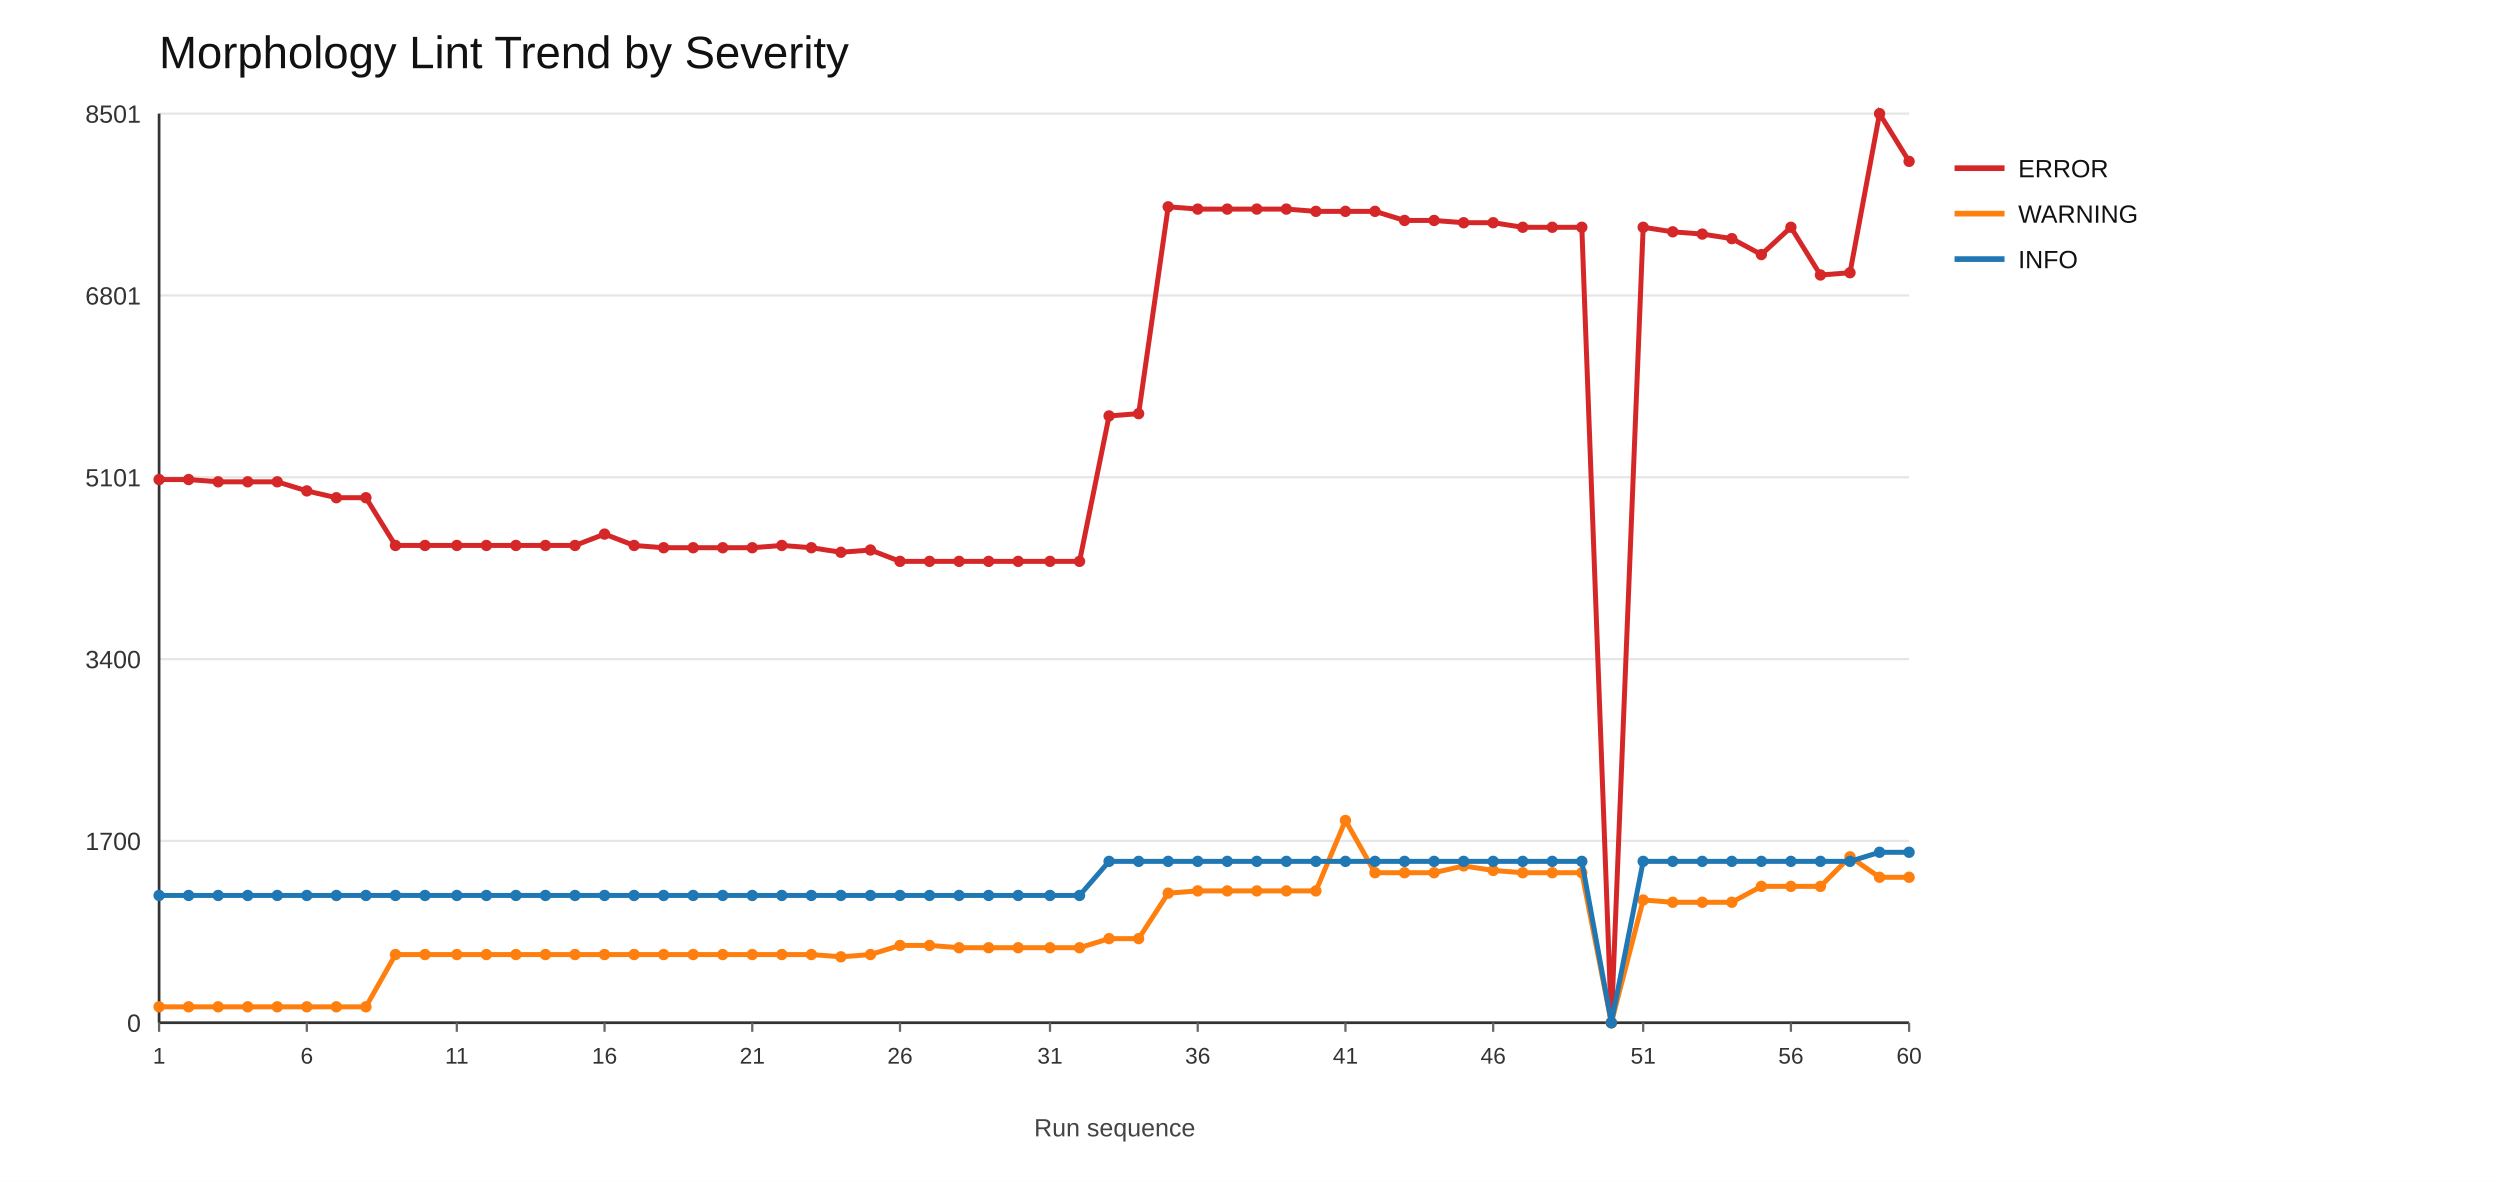
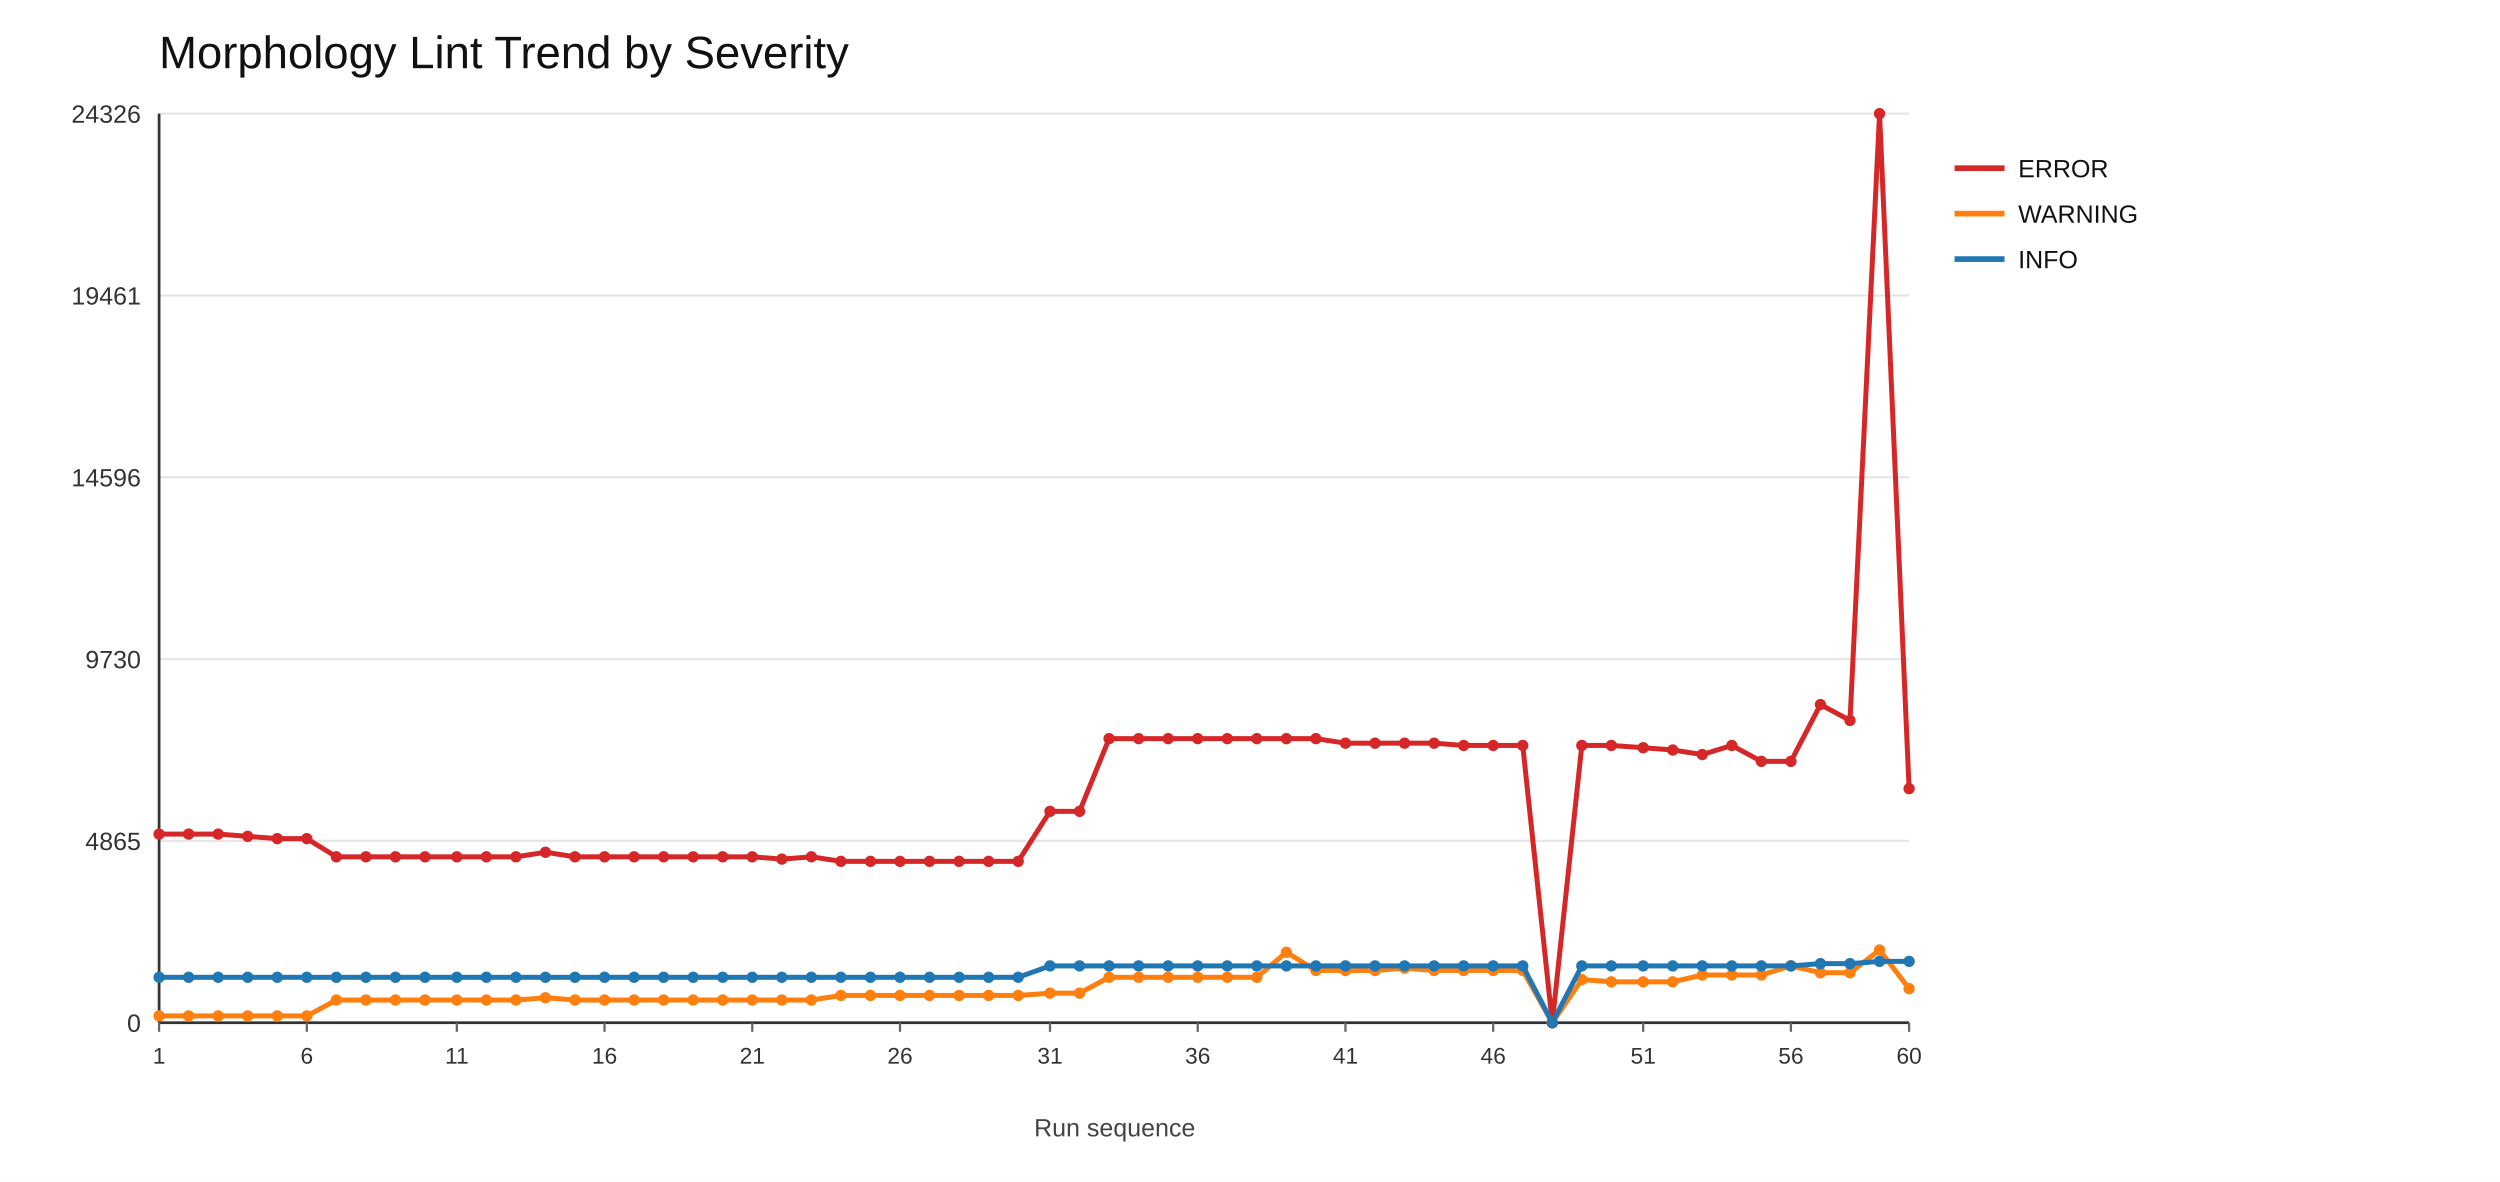
<svg xmlns="http://www.w3.org/2000/svg" width="1100" height="520">
  <rect x="0" y="0" width="1100" height="520" fill="#ffffff" />
  <text x="70" y="30" font-size="20" font-family="Arial" fill="#111">Morphology Lint Trend by Severity</text>
  <line x1="70" y1="450" x2="840" y2="450" stroke="#e6e6e6" stroke-width="1" />
  <text x="62" y="454" font-size="11" font-family="Arial" fill="#333" text-anchor="end">0</text>
  <line x1="70" y1="370" x2="840" y2="370" stroke="#e6e6e6" stroke-width="1" />
-   <text x="62" y="374" font-size="11" font-family="Arial" fill="#333" text-anchor="end">1700</text>
+   <text x="62" y="374" font-size="11" font-family="Arial" fill="#333" text-anchor="end">4865</text>
  <line x1="70" y1="290" x2="840" y2="290" stroke="#e6e6e6" stroke-width="1" />
-   <text x="62" y="294" font-size="11" font-family="Arial" fill="#333" text-anchor="end">3400</text>
+   <text x="62" y="294" font-size="11" font-family="Arial" fill="#333" text-anchor="end">9730</text>
  <line x1="70" y1="210" x2="840" y2="210" stroke="#e6e6e6" stroke-width="1" />
-   <text x="62" y="214" font-size="11" font-family="Arial" fill="#333" text-anchor="end">5101</text>
+   <text x="62" y="214" font-size="11" font-family="Arial" fill="#333" text-anchor="end">14596</text>
  <line x1="70" y1="130" x2="840" y2="130" stroke="#e6e6e6" stroke-width="1" />
-   <text x="62" y="134" font-size="11" font-family="Arial" fill="#333" text-anchor="end">6801</text>
+   <text x="62" y="134" font-size="11" font-family="Arial" fill="#333" text-anchor="end">19461</text>
  <line x1="70" y1="50" x2="840" y2="50" stroke="#e6e6e6" stroke-width="1" />
-   <text x="62" y="54" font-size="11" font-family="Arial" fill="#333" text-anchor="end">8501</text>
+   <text x="62" y="54" font-size="11" font-family="Arial" fill="#333" text-anchor="end">24326</text>
  <line x1="70" y1="450" x2="840" y2="450" stroke="#333" stroke-width="1.2" />
  <line x1="70" y1="50" x2="70" y2="450" stroke="#333" stroke-width="1.2" />
  <line x1="70" y1="450" x2="70" y2="454" stroke="#666" stroke-width="1" />
  <text x="70" y="468" font-size="10" font-family="Arial" fill="#333" text-anchor="middle">1</text>
  <line x1="135" y1="450" x2="135" y2="454" stroke="#666" stroke-width="1" />
  <text x="135" y="468" font-size="10" font-family="Arial" fill="#333" text-anchor="middle">6</text>
  <line x1="201" y1="450" x2="201" y2="454" stroke="#666" stroke-width="1" />
  <text x="201" y="468" font-size="10" font-family="Arial" fill="#333" text-anchor="middle">11</text>
  <line x1="266" y1="450" x2="266" y2="454" stroke="#666" stroke-width="1" />
  <text x="266" y="468" font-size="10" font-family="Arial" fill="#333" text-anchor="middle">16</text>
  <line x1="331" y1="450" x2="331" y2="454" stroke="#666" stroke-width="1" />
  <text x="331" y="468" font-size="10" font-family="Arial" fill="#333" text-anchor="middle">21</text>
  <line x1="396" y1="450" x2="396" y2="454" stroke="#666" stroke-width="1" />
  <text x="396" y="468" font-size="10" font-family="Arial" fill="#333" text-anchor="middle">26</text>
  <line x1="462" y1="450" x2="462" y2="454" stroke="#666" stroke-width="1" />
  <text x="462" y="468" font-size="10" font-family="Arial" fill="#333" text-anchor="middle">31</text>
  <line x1="527" y1="450" x2="527" y2="454" stroke="#666" stroke-width="1" />
  <text x="527" y="468" font-size="10" font-family="Arial" fill="#333" text-anchor="middle">36</text>
  <line x1="592" y1="450" x2="592" y2="454" stroke="#666" stroke-width="1" />
  <text x="592" y="468" font-size="10" font-family="Arial" fill="#333" text-anchor="middle">41</text>
  <line x1="657" y1="450" x2="657" y2="454" stroke="#666" stroke-width="1" />
  <text x="657" y="468" font-size="10" font-family="Arial" fill="#333" text-anchor="middle">46</text>
  <line x1="723" y1="450" x2="723" y2="454" stroke="#666" stroke-width="1" />
  <text x="723" y="468" font-size="10" font-family="Arial" fill="#333" text-anchor="middle">51</text>
  <line x1="788" y1="450" x2="788" y2="454" stroke="#666" stroke-width="1" />
  <text x="788" y="468" font-size="10" font-family="Arial" fill="#333" text-anchor="middle">56</text>
  <line x1="840" y1="450" x2="840" y2="454" stroke="#666" stroke-width="1" />
  <text x="840" y="468" font-size="10" font-family="Arial" fill="#333" text-anchor="middle">60</text>
-   <polyline fill="none" stroke="#d62728" stroke-width="2.2" points="70,211 83,211 96,212 109,212 122,212 135,216 148,219 161,219 174,240 187,240 201,240 214,240 227,240 240,240 253,240 266,235 279,240 292,241 305,241 318,241 331,241 344,240 357,241 370,243 383,242 396,247 409,247 422,247 435,247 448,247 462,247 475,247 488,183 501,182 514,91 527,92 540,92 553,92 566,92 579,93 592,93 605,93 618,97 631,97 644,98 657,98 670,100 683,100 696,100 709,450 723,100 736,102 749,103 762,105 775,112 788,100 801,121 814,120 827,50 840,71" />
-   <circle cx="70" cy="211" r="2.5" fill="#d62728" />
-   <circle cx="83" cy="211" r="2.5" fill="#d62728" />
-   <circle cx="96" cy="212" r="2.5" fill="#d62728" />
-   <circle cx="109" cy="212" r="2.5" fill="#d62728" />
-   <circle cx="122" cy="212" r="2.5" fill="#d62728" />
-   <circle cx="135" cy="216" r="2.5" fill="#d62728" />
-   <circle cx="148" cy="219" r="2.5" fill="#d62728" />
-   <circle cx="161" cy="219" r="2.5" fill="#d62728" />
-   <circle cx="174" cy="240" r="2.5" fill="#d62728" />
-   <circle cx="187" cy="240" r="2.5" fill="#d62728" />
-   <circle cx="201" cy="240" r="2.5" fill="#d62728" />
-   <circle cx="214" cy="240" r="2.5" fill="#d62728" />
-   <circle cx="227" cy="240" r="2.5" fill="#d62728" />
-   <circle cx="240" cy="240" r="2.5" fill="#d62728" />
-   <circle cx="253" cy="240" r="2.5" fill="#d62728" />
-   <circle cx="266" cy="235" r="2.5" fill="#d62728" />
-   <circle cx="279" cy="240" r="2.5" fill="#d62728" />
-   <circle cx="292" cy="241" r="2.5" fill="#d62728" />
-   <circle cx="305" cy="241" r="2.5" fill="#d62728" />
-   <circle cx="318" cy="241" r="2.5" fill="#d62728" />
-   <circle cx="331" cy="241" r="2.5" fill="#d62728" />
-   <circle cx="344" cy="240" r="2.5" fill="#d62728" />
-   <circle cx="357" cy="241" r="2.5" fill="#d62728" />
-   <circle cx="370" cy="243" r="2.5" fill="#d62728" />
-   <circle cx="383" cy="242" r="2.5" fill="#d62728" />
-   <circle cx="396" cy="247" r="2.5" fill="#d62728" />
-   <circle cx="409" cy="247" r="2.5" fill="#d62728" />
-   <circle cx="422" cy="247" r="2.5" fill="#d62728" />
-   <circle cx="435" cy="247" r="2.5" fill="#d62728" />
-   <circle cx="448" cy="247" r="2.5" fill="#d62728" />
-   <circle cx="462" cy="247" r="2.5" fill="#d62728" />
-   <circle cx="475" cy="247" r="2.5" fill="#d62728" />
-   <circle cx="488" cy="183" r="2.5" fill="#d62728" />
-   <circle cx="501" cy="182" r="2.5" fill="#d62728" />
-   <circle cx="514" cy="91" r="2.5" fill="#d62728" />
-   <circle cx="527" cy="92" r="2.5" fill="#d62728" />
-   <circle cx="540" cy="92" r="2.5" fill="#d62728" />
-   <circle cx="553" cy="92" r="2.5" fill="#d62728" />
-   <circle cx="566" cy="92" r="2.5" fill="#d62728" />
-   <circle cx="579" cy="93" r="2.5" fill="#d62728" />
-   <circle cx="592" cy="93" r="2.5" fill="#d62728" />
-   <circle cx="605" cy="93" r="2.5" fill="#d62728" />
-   <circle cx="618" cy="97" r="2.5" fill="#d62728" />
-   <circle cx="631" cy="97" r="2.5" fill="#d62728" />
-   <circle cx="644" cy="98" r="2.5" fill="#d62728" />
-   <circle cx="657" cy="98" r="2.5" fill="#d62728" />
-   <circle cx="670" cy="100" r="2.5" fill="#d62728" />
-   <circle cx="683" cy="100" r="2.5" fill="#d62728" />
-   <circle cx="696" cy="100" r="2.5" fill="#d62728" />
-   <circle cx="709" cy="450" r="2.5" fill="#d62728" />
-   <circle cx="723" cy="100" r="2.5" fill="#d62728" />
-   <circle cx="736" cy="102" r="2.5" fill="#d62728" />
-   <circle cx="749" cy="103" r="2.5" fill="#d62728" />
-   <circle cx="762" cy="105" r="2.5" fill="#d62728" />
-   <circle cx="775" cy="112" r="2.5" fill="#d62728" />
-   <circle cx="788" cy="100" r="2.5" fill="#d62728" />
-   <circle cx="801" cy="121" r="2.5" fill="#d62728" />
-   <circle cx="814" cy="120" r="2.5" fill="#d62728" />
+   <polyline fill="none" stroke="#d62728" stroke-width="2.2" points="70,367 83,367 96,367 109,368 122,369 135,369 148,377 161,377 174,377 187,377 201,377 214,377 227,377 240,375 253,377 266,377 279,377 292,377 305,377 318,377 331,377 344,378 357,377 370,379 383,379 396,379 409,379 422,379 435,379 448,379 462,357 475,357 488,325 501,325 514,325 527,325 540,325 553,325 566,325 579,325 592,327 605,327 618,327 631,327 644,328 657,328 670,328 683,450 696,328 709,328 723,329 736,330 749,332 762,328 775,335 788,335 801,310 814,317 827,50 840,347" />
+   <circle cx="70" cy="367" r="2.5" fill="#d62728" />
+   <circle cx="83" cy="367" r="2.5" fill="#d62728" />
+   <circle cx="96" cy="367" r="2.5" fill="#d62728" />
+   <circle cx="109" cy="368" r="2.5" fill="#d62728" />
+   <circle cx="122" cy="369" r="2.5" fill="#d62728" />
+   <circle cx="135" cy="369" r="2.5" fill="#d62728" />
+   <circle cx="148" cy="377" r="2.5" fill="#d62728" />
+   <circle cx="161" cy="377" r="2.5" fill="#d62728" />
+   <circle cx="174" cy="377" r="2.5" fill="#d62728" />
+   <circle cx="187" cy="377" r="2.5" fill="#d62728" />
+   <circle cx="201" cy="377" r="2.5" fill="#d62728" />
+   <circle cx="214" cy="377" r="2.5" fill="#d62728" />
+   <circle cx="227" cy="377" r="2.5" fill="#d62728" />
+   <circle cx="240" cy="375" r="2.5" fill="#d62728" />
+   <circle cx="253" cy="377" r="2.5" fill="#d62728" />
+   <circle cx="266" cy="377" r="2.5" fill="#d62728" />
+   <circle cx="279" cy="377" r="2.5" fill="#d62728" />
+   <circle cx="292" cy="377" r="2.5" fill="#d62728" />
+   <circle cx="305" cy="377" r="2.5" fill="#d62728" />
+   <circle cx="318" cy="377" r="2.5" fill="#d62728" />
+   <circle cx="331" cy="377" r="2.5" fill="#d62728" />
+   <circle cx="344" cy="378" r="2.5" fill="#d62728" />
+   <circle cx="357" cy="377" r="2.5" fill="#d62728" />
+   <circle cx="370" cy="379" r="2.5" fill="#d62728" />
+   <circle cx="383" cy="379" r="2.5" fill="#d62728" />
+   <circle cx="396" cy="379" r="2.5" fill="#d62728" />
+   <circle cx="409" cy="379" r="2.5" fill="#d62728" />
+   <circle cx="422" cy="379" r="2.5" fill="#d62728" />
+   <circle cx="435" cy="379" r="2.5" fill="#d62728" />
+   <circle cx="448" cy="379" r="2.5" fill="#d62728" />
+   <circle cx="462" cy="357" r="2.5" fill="#d62728" />
+   <circle cx="475" cy="357" r="2.5" fill="#d62728" />
+   <circle cx="488" cy="325" r="2.5" fill="#d62728" />
+   <circle cx="501" cy="325" r="2.5" fill="#d62728" />
+   <circle cx="514" cy="325" r="2.5" fill="#d62728" />
+   <circle cx="527" cy="325" r="2.5" fill="#d62728" />
+   <circle cx="540" cy="325" r="2.5" fill="#d62728" />
+   <circle cx="553" cy="325" r="2.5" fill="#d62728" />
+   <circle cx="566" cy="325" r="2.5" fill="#d62728" />
+   <circle cx="579" cy="325" r="2.5" fill="#d62728" />
+   <circle cx="592" cy="327" r="2.5" fill="#d62728" />
+   <circle cx="605" cy="327" r="2.5" fill="#d62728" />
+   <circle cx="618" cy="327" r="2.5" fill="#d62728" />
+   <circle cx="631" cy="327" r="2.5" fill="#d62728" />
+   <circle cx="644" cy="328" r="2.5" fill="#d62728" />
+   <circle cx="657" cy="328" r="2.5" fill="#d62728" />
+   <circle cx="670" cy="328" r="2.5" fill="#d62728" />
+   <circle cx="683" cy="450" r="2.5" fill="#d62728" />
+   <circle cx="696" cy="328" r="2.5" fill="#d62728" />
+   <circle cx="709" cy="328" r="2.5" fill="#d62728" />
+   <circle cx="723" cy="329" r="2.5" fill="#d62728" />
+   <circle cx="736" cy="330" r="2.5" fill="#d62728" />
+   <circle cx="749" cy="332" r="2.5" fill="#d62728" />
+   <circle cx="762" cy="328" r="2.5" fill="#d62728" />
+   <circle cx="775" cy="335" r="2.5" fill="#d62728" />
+   <circle cx="788" cy="335" r="2.5" fill="#d62728" />
+   <circle cx="801" cy="310" r="2.5" fill="#d62728" />
+   <circle cx="814" cy="317" r="2.5" fill="#d62728" />
  <circle cx="827" cy="50" r="2.5" fill="#d62728" />
-   <circle cx="840" cy="71" r="2.5" fill="#d62728" />
+   <circle cx="840" cy="347" r="2.5" fill="#d62728" />
  <line x1="860" y1="74" x2="882" y2="74" stroke="#d62728" stroke-width="2.5" />
  <text x="888" y="78" font-size="11" font-family="Arial" fill="#111">ERROR</text>
-   <polyline fill="none" stroke="#ff7f0e" stroke-width="2.2" points="70,443 83,443 96,443 109,443 122,443 135,443 148,443 161,443 174,420 187,420 201,420 214,420 227,420 240,420 253,420 266,420 279,420 292,420 305,420 318,420 331,420 344,420 357,420 370,421 383,420 396,416 409,416 422,417 435,417 448,417 462,417 475,417 488,413 501,413 514,393 527,392 540,392 553,392 566,392 579,392 592,361 605,384 618,384 631,384 644,381 657,383 670,384 683,384 696,384 709,450 723,396 736,397 749,397 762,397 775,390 788,390 801,390 814,377 827,386 840,386" />
-   <circle cx="70" cy="443" r="2.5" fill="#ff7f0e" />
-   <circle cx="83" cy="443" r="2.5" fill="#ff7f0e" />
-   <circle cx="96" cy="443" r="2.5" fill="#ff7f0e" />
-   <circle cx="109" cy="443" r="2.5" fill="#ff7f0e" />
-   <circle cx="122" cy="443" r="2.5" fill="#ff7f0e" />
-   <circle cx="135" cy="443" r="2.5" fill="#ff7f0e" />
-   <circle cx="148" cy="443" r="2.5" fill="#ff7f0e" />
-   <circle cx="161" cy="443" r="2.5" fill="#ff7f0e" />
-   <circle cx="174" cy="420" r="2.5" fill="#ff7f0e" />
-   <circle cx="187" cy="420" r="2.5" fill="#ff7f0e" />
-   <circle cx="201" cy="420" r="2.5" fill="#ff7f0e" />
-   <circle cx="214" cy="420" r="2.5" fill="#ff7f0e" />
-   <circle cx="227" cy="420" r="2.5" fill="#ff7f0e" />
-   <circle cx="240" cy="420" r="2.5" fill="#ff7f0e" />
-   <circle cx="253" cy="420" r="2.5" fill="#ff7f0e" />
-   <circle cx="266" cy="420" r="2.5" fill="#ff7f0e" />
-   <circle cx="279" cy="420" r="2.5" fill="#ff7f0e" />
-   <circle cx="292" cy="420" r="2.5" fill="#ff7f0e" />
-   <circle cx="305" cy="420" r="2.5" fill="#ff7f0e" />
-   <circle cx="318" cy="420" r="2.5" fill="#ff7f0e" />
-   <circle cx="331" cy="420" r="2.5" fill="#ff7f0e" />
-   <circle cx="344" cy="420" r="2.5" fill="#ff7f0e" />
-   <circle cx="357" cy="420" r="2.5" fill="#ff7f0e" />
-   <circle cx="370" cy="421" r="2.5" fill="#ff7f0e" />
-   <circle cx="383" cy="420" r="2.5" fill="#ff7f0e" />
-   <circle cx="396" cy="416" r="2.5" fill="#ff7f0e" />
-   <circle cx="409" cy="416" r="2.5" fill="#ff7f0e" />
-   <circle cx="422" cy="417" r="2.5" fill="#ff7f0e" />
-   <circle cx="435" cy="417" r="2.5" fill="#ff7f0e" />
-   <circle cx="448" cy="417" r="2.5" fill="#ff7f0e" />
-   <circle cx="462" cy="417" r="2.5" fill="#ff7f0e" />
-   <circle cx="475" cy="417" r="2.5" fill="#ff7f0e" />
-   <circle cx="488" cy="413" r="2.5" fill="#ff7f0e" />
-   <circle cx="501" cy="413" r="2.5" fill="#ff7f0e" />
-   <circle cx="514" cy="393" r="2.5" fill="#ff7f0e" />
-   <circle cx="527" cy="392" r="2.5" fill="#ff7f0e" />
-   <circle cx="540" cy="392" r="2.5" fill="#ff7f0e" />
-   <circle cx="553" cy="392" r="2.5" fill="#ff7f0e" />
-   <circle cx="566" cy="392" r="2.5" fill="#ff7f0e" />
-   <circle cx="579" cy="392" r="2.5" fill="#ff7f0e" />
-   <circle cx="592" cy="361" r="2.5" fill="#ff7f0e" />
-   <circle cx="605" cy="384" r="2.5" fill="#ff7f0e" />
-   <circle cx="618" cy="384" r="2.5" fill="#ff7f0e" />
-   <circle cx="631" cy="384" r="2.5" fill="#ff7f0e" />
-   <circle cx="644" cy="381" r="2.5" fill="#ff7f0e" />
-   <circle cx="657" cy="383" r="2.5" fill="#ff7f0e" />
-   <circle cx="670" cy="384" r="2.5" fill="#ff7f0e" />
-   <circle cx="683" cy="384" r="2.5" fill="#ff7f0e" />
-   <circle cx="696" cy="384" r="2.5" fill="#ff7f0e" />
-   <circle cx="709" cy="450" r="2.5" fill="#ff7f0e" />
-   <circle cx="723" cy="396" r="2.5" fill="#ff7f0e" />
-   <circle cx="736" cy="397" r="2.5" fill="#ff7f0e" />
-   <circle cx="749" cy="397" r="2.5" fill="#ff7f0e" />
-   <circle cx="762" cy="397" r="2.5" fill="#ff7f0e" />
-   <circle cx="775" cy="390" r="2.5" fill="#ff7f0e" />
-   <circle cx="788" cy="390" r="2.5" fill="#ff7f0e" />
-   <circle cx="801" cy="390" r="2.5" fill="#ff7f0e" />
-   <circle cx="814" cy="377" r="2.5" fill="#ff7f0e" />
-   <circle cx="827" cy="386" r="2.5" fill="#ff7f0e" />
-   <circle cx="840" cy="386" r="2.5" fill="#ff7f0e" />
+   <polyline fill="none" stroke="#ff7f0e" stroke-width="2.2" points="70,447 83,447 96,447 109,447 122,447 135,447 148,440 161,440 174,440 187,440 201,440 214,440 227,440 240,439 253,440 266,440 279,440 292,440 305,440 318,440 331,440 344,440 357,440 370,438 383,438 396,438 409,438 422,438 435,438 448,438 462,437 475,437 488,430 501,430 514,430 527,430 540,430 553,430 566,419 579,427 592,427 605,427 618,426 631,427 644,427 657,427 670,427 683,450 696,431 709,432 723,432 736,432 749,429 762,429 775,429 788,425 801,428 814,428 827,418 840,435" />
+   <circle cx="70" cy="447" r="2.5" fill="#ff7f0e" />
+   <circle cx="83" cy="447" r="2.5" fill="#ff7f0e" />
+   <circle cx="96" cy="447" r="2.5" fill="#ff7f0e" />
+   <circle cx="109" cy="447" r="2.5" fill="#ff7f0e" />
+   <circle cx="122" cy="447" r="2.5" fill="#ff7f0e" />
+   <circle cx="135" cy="447" r="2.5" fill="#ff7f0e" />
+   <circle cx="148" cy="440" r="2.5" fill="#ff7f0e" />
+   <circle cx="161" cy="440" r="2.5" fill="#ff7f0e" />
+   <circle cx="174" cy="440" r="2.5" fill="#ff7f0e" />
+   <circle cx="187" cy="440" r="2.5" fill="#ff7f0e" />
+   <circle cx="201" cy="440" r="2.5" fill="#ff7f0e" />
+   <circle cx="214" cy="440" r="2.5" fill="#ff7f0e" />
+   <circle cx="227" cy="440" r="2.5" fill="#ff7f0e" />
+   <circle cx="240" cy="439" r="2.5" fill="#ff7f0e" />
+   <circle cx="253" cy="440" r="2.5" fill="#ff7f0e" />
+   <circle cx="266" cy="440" r="2.5" fill="#ff7f0e" />
+   <circle cx="279" cy="440" r="2.5" fill="#ff7f0e" />
+   <circle cx="292" cy="440" r="2.5" fill="#ff7f0e" />
+   <circle cx="305" cy="440" r="2.5" fill="#ff7f0e" />
+   <circle cx="318" cy="440" r="2.5" fill="#ff7f0e" />
+   <circle cx="331" cy="440" r="2.5" fill="#ff7f0e" />
+   <circle cx="344" cy="440" r="2.5" fill="#ff7f0e" />
+   <circle cx="357" cy="440" r="2.5" fill="#ff7f0e" />
+   <circle cx="370" cy="438" r="2.5" fill="#ff7f0e" />
+   <circle cx="383" cy="438" r="2.5" fill="#ff7f0e" />
+   <circle cx="396" cy="438" r="2.5" fill="#ff7f0e" />
+   <circle cx="409" cy="438" r="2.5" fill="#ff7f0e" />
+   <circle cx="422" cy="438" r="2.5" fill="#ff7f0e" />
+   <circle cx="435" cy="438" r="2.5" fill="#ff7f0e" />
+   <circle cx="448" cy="438" r="2.5" fill="#ff7f0e" />
+   <circle cx="462" cy="437" r="2.5" fill="#ff7f0e" />
+   <circle cx="475" cy="437" r="2.5" fill="#ff7f0e" />
+   <circle cx="488" cy="430" r="2.5" fill="#ff7f0e" />
+   <circle cx="501" cy="430" r="2.5" fill="#ff7f0e" />
+   <circle cx="514" cy="430" r="2.5" fill="#ff7f0e" />
+   <circle cx="527" cy="430" r="2.5" fill="#ff7f0e" />
+   <circle cx="540" cy="430" r="2.5" fill="#ff7f0e" />
+   <circle cx="553" cy="430" r="2.5" fill="#ff7f0e" />
+   <circle cx="566" cy="419" r="2.5" fill="#ff7f0e" />
+   <circle cx="579" cy="427" r="2.5" fill="#ff7f0e" />
+   <circle cx="592" cy="427" r="2.5" fill="#ff7f0e" />
+   <circle cx="605" cy="427" r="2.5" fill="#ff7f0e" />
+   <circle cx="618" cy="426" r="2.5" fill="#ff7f0e" />
+   <circle cx="631" cy="427" r="2.5" fill="#ff7f0e" />
+   <circle cx="644" cy="427" r="2.5" fill="#ff7f0e" />
+   <circle cx="657" cy="427" r="2.5" fill="#ff7f0e" />
+   <circle cx="670" cy="427" r="2.5" fill="#ff7f0e" />
+   <circle cx="683" cy="450" r="2.5" fill="#ff7f0e" />
+   <circle cx="696" cy="431" r="2.5" fill="#ff7f0e" />
+   <circle cx="709" cy="432" r="2.5" fill="#ff7f0e" />
+   <circle cx="723" cy="432" r="2.5" fill="#ff7f0e" />
+   <circle cx="736" cy="432" r="2.5" fill="#ff7f0e" />
+   <circle cx="749" cy="429" r="2.5" fill="#ff7f0e" />
+   <circle cx="762" cy="429" r="2.5" fill="#ff7f0e" />
+   <circle cx="775" cy="429" r="2.5" fill="#ff7f0e" />
+   <circle cx="788" cy="425" r="2.5" fill="#ff7f0e" />
+   <circle cx="801" cy="428" r="2.5" fill="#ff7f0e" />
+   <circle cx="814" cy="428" r="2.5" fill="#ff7f0e" />
+   <circle cx="827" cy="418" r="2.5" fill="#ff7f0e" />
+   <circle cx="840" cy="435" r="2.5" fill="#ff7f0e" />
  <line x1="860" y1="94" x2="882" y2="94" stroke="#ff7f0e" stroke-width="2.5" />
  <text x="888" y="98" font-size="11" font-family="Arial" fill="#111">WARNING</text>
-   <polyline fill="none" stroke="#1f77b4" stroke-width="2.2" points="70,394 83,394 96,394 109,394 122,394 135,394 148,394 161,394 174,394 187,394 201,394 214,394 227,394 240,394 253,394 266,394 279,394 292,394 305,394 318,394 331,394 344,394 357,394 370,394 383,394 396,394 409,394 422,394 435,394 448,394 462,394 475,394 488,379 501,379 514,379 527,379 540,379 553,379 566,379 579,379 592,379 605,379 618,379 631,379 644,379 657,379 670,379 683,379 696,379 709,450 723,379 736,379 749,379 762,379 775,379 788,379 801,379 814,379 827,375 840,375" />
-   <circle cx="70" cy="394" r="2.5" fill="#1f77b4" />
-   <circle cx="83" cy="394" r="2.5" fill="#1f77b4" />
-   <circle cx="96" cy="394" r="2.5" fill="#1f77b4" />
-   <circle cx="109" cy="394" r="2.5" fill="#1f77b4" />
-   <circle cx="122" cy="394" r="2.5" fill="#1f77b4" />
-   <circle cx="135" cy="394" r="2.5" fill="#1f77b4" />
-   <circle cx="148" cy="394" r="2.5" fill="#1f77b4" />
-   <circle cx="161" cy="394" r="2.5" fill="#1f77b4" />
-   <circle cx="174" cy="394" r="2.5" fill="#1f77b4" />
-   <circle cx="187" cy="394" r="2.5" fill="#1f77b4" />
-   <circle cx="201" cy="394" r="2.5" fill="#1f77b4" />
-   <circle cx="214" cy="394" r="2.5" fill="#1f77b4" />
-   <circle cx="227" cy="394" r="2.5" fill="#1f77b4" />
-   <circle cx="240" cy="394" r="2.5" fill="#1f77b4" />
-   <circle cx="253" cy="394" r="2.5" fill="#1f77b4" />
-   <circle cx="266" cy="394" r="2.5" fill="#1f77b4" />
-   <circle cx="279" cy="394" r="2.5" fill="#1f77b4" />
-   <circle cx="292" cy="394" r="2.5" fill="#1f77b4" />
-   <circle cx="305" cy="394" r="2.5" fill="#1f77b4" />
-   <circle cx="318" cy="394" r="2.5" fill="#1f77b4" />
-   <circle cx="331" cy="394" r="2.5" fill="#1f77b4" />
-   <circle cx="344" cy="394" r="2.5" fill="#1f77b4" />
-   <circle cx="357" cy="394" r="2.5" fill="#1f77b4" />
-   <circle cx="370" cy="394" r="2.5" fill="#1f77b4" />
-   <circle cx="383" cy="394" r="2.5" fill="#1f77b4" />
-   <circle cx="396" cy="394" r="2.5" fill="#1f77b4" />
-   <circle cx="409" cy="394" r="2.5" fill="#1f77b4" />
-   <circle cx="422" cy="394" r="2.5" fill="#1f77b4" />
-   <circle cx="435" cy="394" r="2.5" fill="#1f77b4" />
-   <circle cx="448" cy="394" r="2.5" fill="#1f77b4" />
-   <circle cx="462" cy="394" r="2.5" fill="#1f77b4" />
-   <circle cx="475" cy="394" r="2.5" fill="#1f77b4" />
-   <circle cx="488" cy="379" r="2.5" fill="#1f77b4" />
-   <circle cx="501" cy="379" r="2.5" fill="#1f77b4" />
-   <circle cx="514" cy="379" r="2.5" fill="#1f77b4" />
-   <circle cx="527" cy="379" r="2.5" fill="#1f77b4" />
-   <circle cx="540" cy="379" r="2.5" fill="#1f77b4" />
-   <circle cx="553" cy="379" r="2.5" fill="#1f77b4" />
-   <circle cx="566" cy="379" r="2.5" fill="#1f77b4" />
-   <circle cx="579" cy="379" r="2.5" fill="#1f77b4" />
-   <circle cx="592" cy="379" r="2.5" fill="#1f77b4" />
-   <circle cx="605" cy="379" r="2.5" fill="#1f77b4" />
-   <circle cx="618" cy="379" r="2.5" fill="#1f77b4" />
-   <circle cx="631" cy="379" r="2.5" fill="#1f77b4" />
-   <circle cx="644" cy="379" r="2.5" fill="#1f77b4" />
-   <circle cx="657" cy="379" r="2.5" fill="#1f77b4" />
-   <circle cx="670" cy="379" r="2.5" fill="#1f77b4" />
-   <circle cx="683" cy="379" r="2.5" fill="#1f77b4" />
-   <circle cx="696" cy="379" r="2.5" fill="#1f77b4" />
-   <circle cx="709" cy="450" r="2.5" fill="#1f77b4" />
-   <circle cx="723" cy="379" r="2.5" fill="#1f77b4" />
-   <circle cx="736" cy="379" r="2.5" fill="#1f77b4" />
-   <circle cx="749" cy="379" r="2.5" fill="#1f77b4" />
-   <circle cx="762" cy="379" r="2.5" fill="#1f77b4" />
-   <circle cx="775" cy="379" r="2.5" fill="#1f77b4" />
-   <circle cx="788" cy="379" r="2.5" fill="#1f77b4" />
-   <circle cx="801" cy="379" r="2.5" fill="#1f77b4" />
-   <circle cx="814" cy="379" r="2.5" fill="#1f77b4" />
-   <circle cx="827" cy="375" r="2.5" fill="#1f77b4" />
-   <circle cx="840" cy="375" r="2.5" fill="#1f77b4" />
+   <polyline fill="none" stroke="#1f77b4" stroke-width="2.2" points="70,430 83,430 96,430 109,430 122,430 135,430 148,430 161,430 174,430 187,430 201,430 214,430 227,430 240,430 253,430 266,430 279,430 292,430 305,430 318,430 331,430 344,430 357,430 370,430 383,430 396,430 409,430 422,430 435,430 448,430 462,425 475,425 488,425 501,425 514,425 527,425 540,425 553,425 566,425 579,425 592,425 605,425 618,425 631,425 644,425 657,425 670,425 683,450 696,425 709,425 723,425 736,425 749,425 762,425 775,425 788,425 801,424 814,424 827,423 840,423" />
+   <circle cx="70" cy="430" r="2.5" fill="#1f77b4" />
+   <circle cx="83" cy="430" r="2.5" fill="#1f77b4" />
+   <circle cx="96" cy="430" r="2.5" fill="#1f77b4" />
+   <circle cx="109" cy="430" r="2.5" fill="#1f77b4" />
+   <circle cx="122" cy="430" r="2.5" fill="#1f77b4" />
+   <circle cx="135" cy="430" r="2.5" fill="#1f77b4" />
+   <circle cx="148" cy="430" r="2.5" fill="#1f77b4" />
+   <circle cx="161" cy="430" r="2.5" fill="#1f77b4" />
+   <circle cx="174" cy="430" r="2.5" fill="#1f77b4" />
+   <circle cx="187" cy="430" r="2.5" fill="#1f77b4" />
+   <circle cx="201" cy="430" r="2.5" fill="#1f77b4" />
+   <circle cx="214" cy="430" r="2.5" fill="#1f77b4" />
+   <circle cx="227" cy="430" r="2.5" fill="#1f77b4" />
+   <circle cx="240" cy="430" r="2.5" fill="#1f77b4" />
+   <circle cx="253" cy="430" r="2.5" fill="#1f77b4" />
+   <circle cx="266" cy="430" r="2.5" fill="#1f77b4" />
+   <circle cx="279" cy="430" r="2.5" fill="#1f77b4" />
+   <circle cx="292" cy="430" r="2.5" fill="#1f77b4" />
+   <circle cx="305" cy="430" r="2.5" fill="#1f77b4" />
+   <circle cx="318" cy="430" r="2.5" fill="#1f77b4" />
+   <circle cx="331" cy="430" r="2.5" fill="#1f77b4" />
+   <circle cx="344" cy="430" r="2.5" fill="#1f77b4" />
+   <circle cx="357" cy="430" r="2.5" fill="#1f77b4" />
+   <circle cx="370" cy="430" r="2.5" fill="#1f77b4" />
+   <circle cx="383" cy="430" r="2.5" fill="#1f77b4" />
+   <circle cx="396" cy="430" r="2.5" fill="#1f77b4" />
+   <circle cx="409" cy="430" r="2.5" fill="#1f77b4" />
+   <circle cx="422" cy="430" r="2.5" fill="#1f77b4" />
+   <circle cx="435" cy="430" r="2.5" fill="#1f77b4" />
+   <circle cx="448" cy="430" r="2.5" fill="#1f77b4" />
+   <circle cx="462" cy="425" r="2.5" fill="#1f77b4" />
+   <circle cx="475" cy="425" r="2.5" fill="#1f77b4" />
+   <circle cx="488" cy="425" r="2.5" fill="#1f77b4" />
+   <circle cx="501" cy="425" r="2.5" fill="#1f77b4" />
+   <circle cx="514" cy="425" r="2.5" fill="#1f77b4" />
+   <circle cx="527" cy="425" r="2.5" fill="#1f77b4" />
+   <circle cx="540" cy="425" r="2.5" fill="#1f77b4" />
+   <circle cx="553" cy="425" r="2.5" fill="#1f77b4" />
+   <circle cx="566" cy="425" r="2.5" fill="#1f77b4" />
+   <circle cx="579" cy="425" r="2.5" fill="#1f77b4" />
+   <circle cx="592" cy="425" r="2.5" fill="#1f77b4" />
+   <circle cx="605" cy="425" r="2.5" fill="#1f77b4" />
+   <circle cx="618" cy="425" r="2.5" fill="#1f77b4" />
+   <circle cx="631" cy="425" r="2.5" fill="#1f77b4" />
+   <circle cx="644" cy="425" r="2.5" fill="#1f77b4" />
+   <circle cx="657" cy="425" r="2.5" fill="#1f77b4" />
+   <circle cx="670" cy="425" r="2.5" fill="#1f77b4" />
+   <circle cx="683" cy="450" r="2.5" fill="#1f77b4" />
+   <circle cx="696" cy="425" r="2.5" fill="#1f77b4" />
+   <circle cx="709" cy="425" r="2.5" fill="#1f77b4" />
+   <circle cx="723" cy="425" r="2.5" fill="#1f77b4" />
+   <circle cx="736" cy="425" r="2.5" fill="#1f77b4" />
+   <circle cx="749" cy="425" r="2.5" fill="#1f77b4" />
+   <circle cx="762" cy="425" r="2.5" fill="#1f77b4" />
+   <circle cx="775" cy="425" r="2.5" fill="#1f77b4" />
+   <circle cx="788" cy="425" r="2.5" fill="#1f77b4" />
+   <circle cx="801" cy="424" r="2.5" fill="#1f77b4" />
+   <circle cx="814" cy="424" r="2.5" fill="#1f77b4" />
+   <circle cx="827" cy="423" r="2.5" fill="#1f77b4" />
+   <circle cx="840" cy="423" r="2.5" fill="#1f77b4" />
  <line x1="860" y1="114" x2="882" y2="114" stroke="#1f77b4" stroke-width="2.5" />
  <text x="888" y="118" font-size="11" font-family="Arial" fill="#111">INFO</text>
  <text x="455" y="500" font-size="11" font-family="Arial" fill="#444">Run sequence</text>
</svg>
